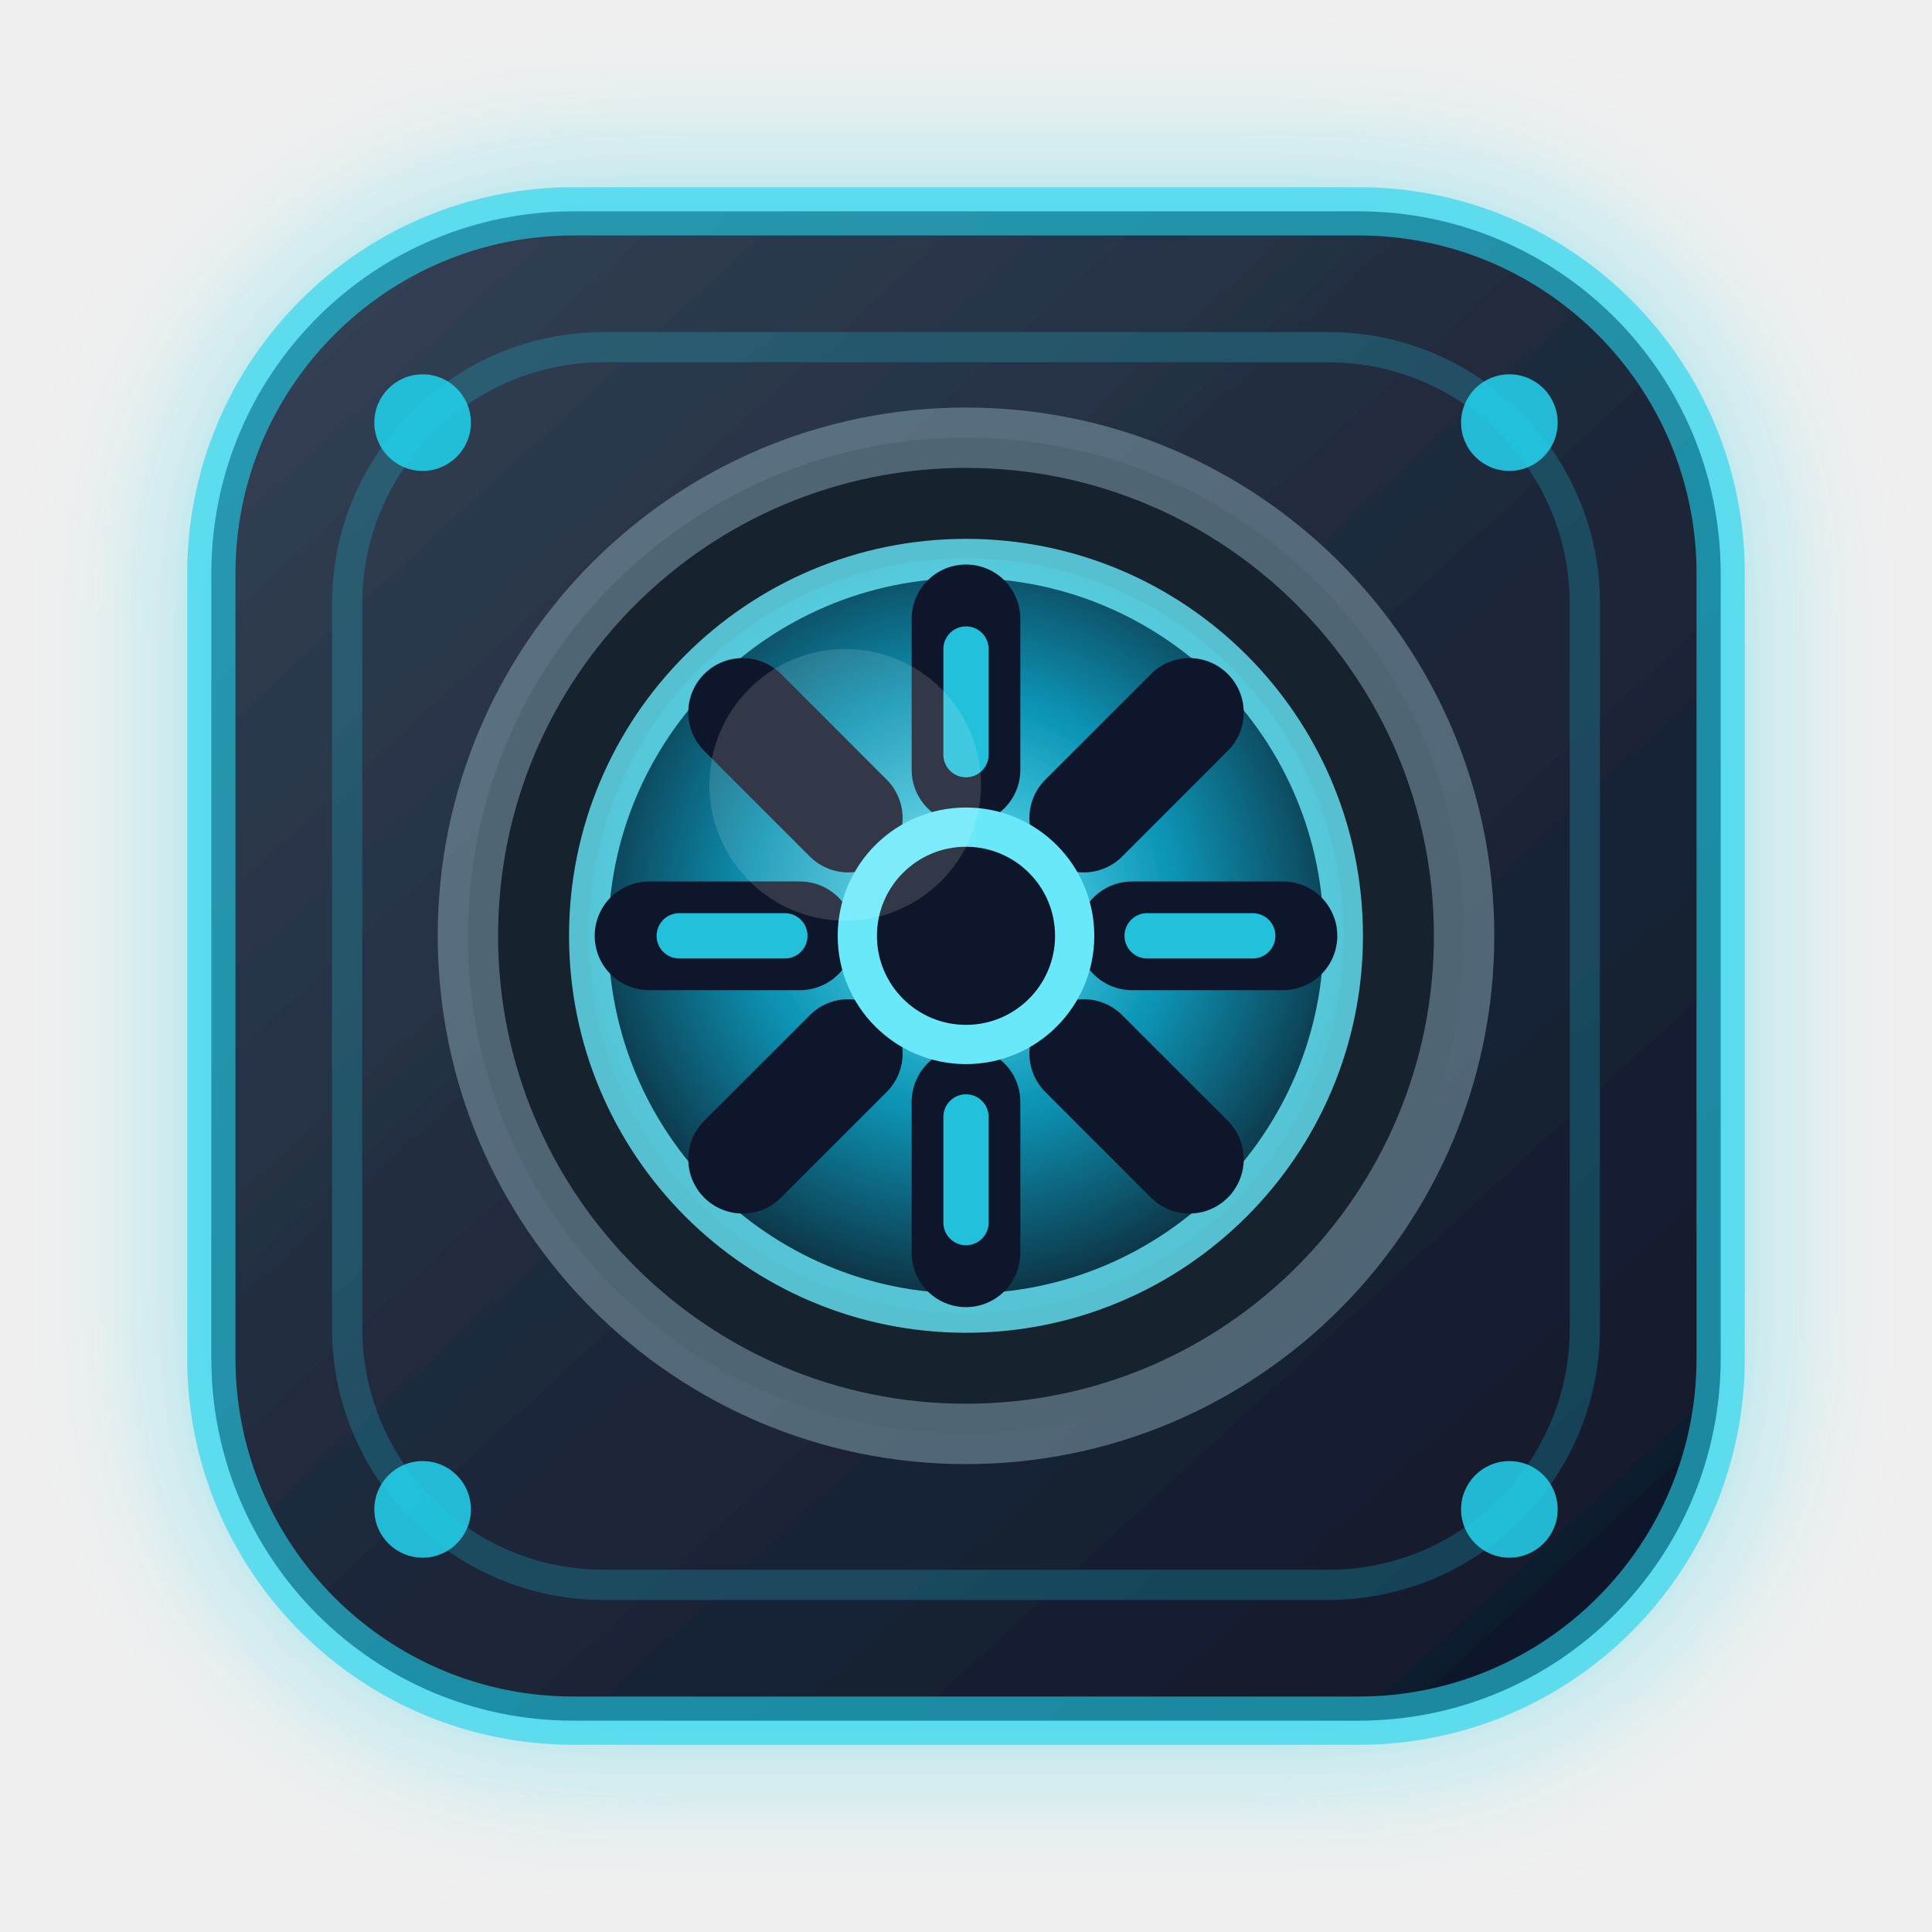
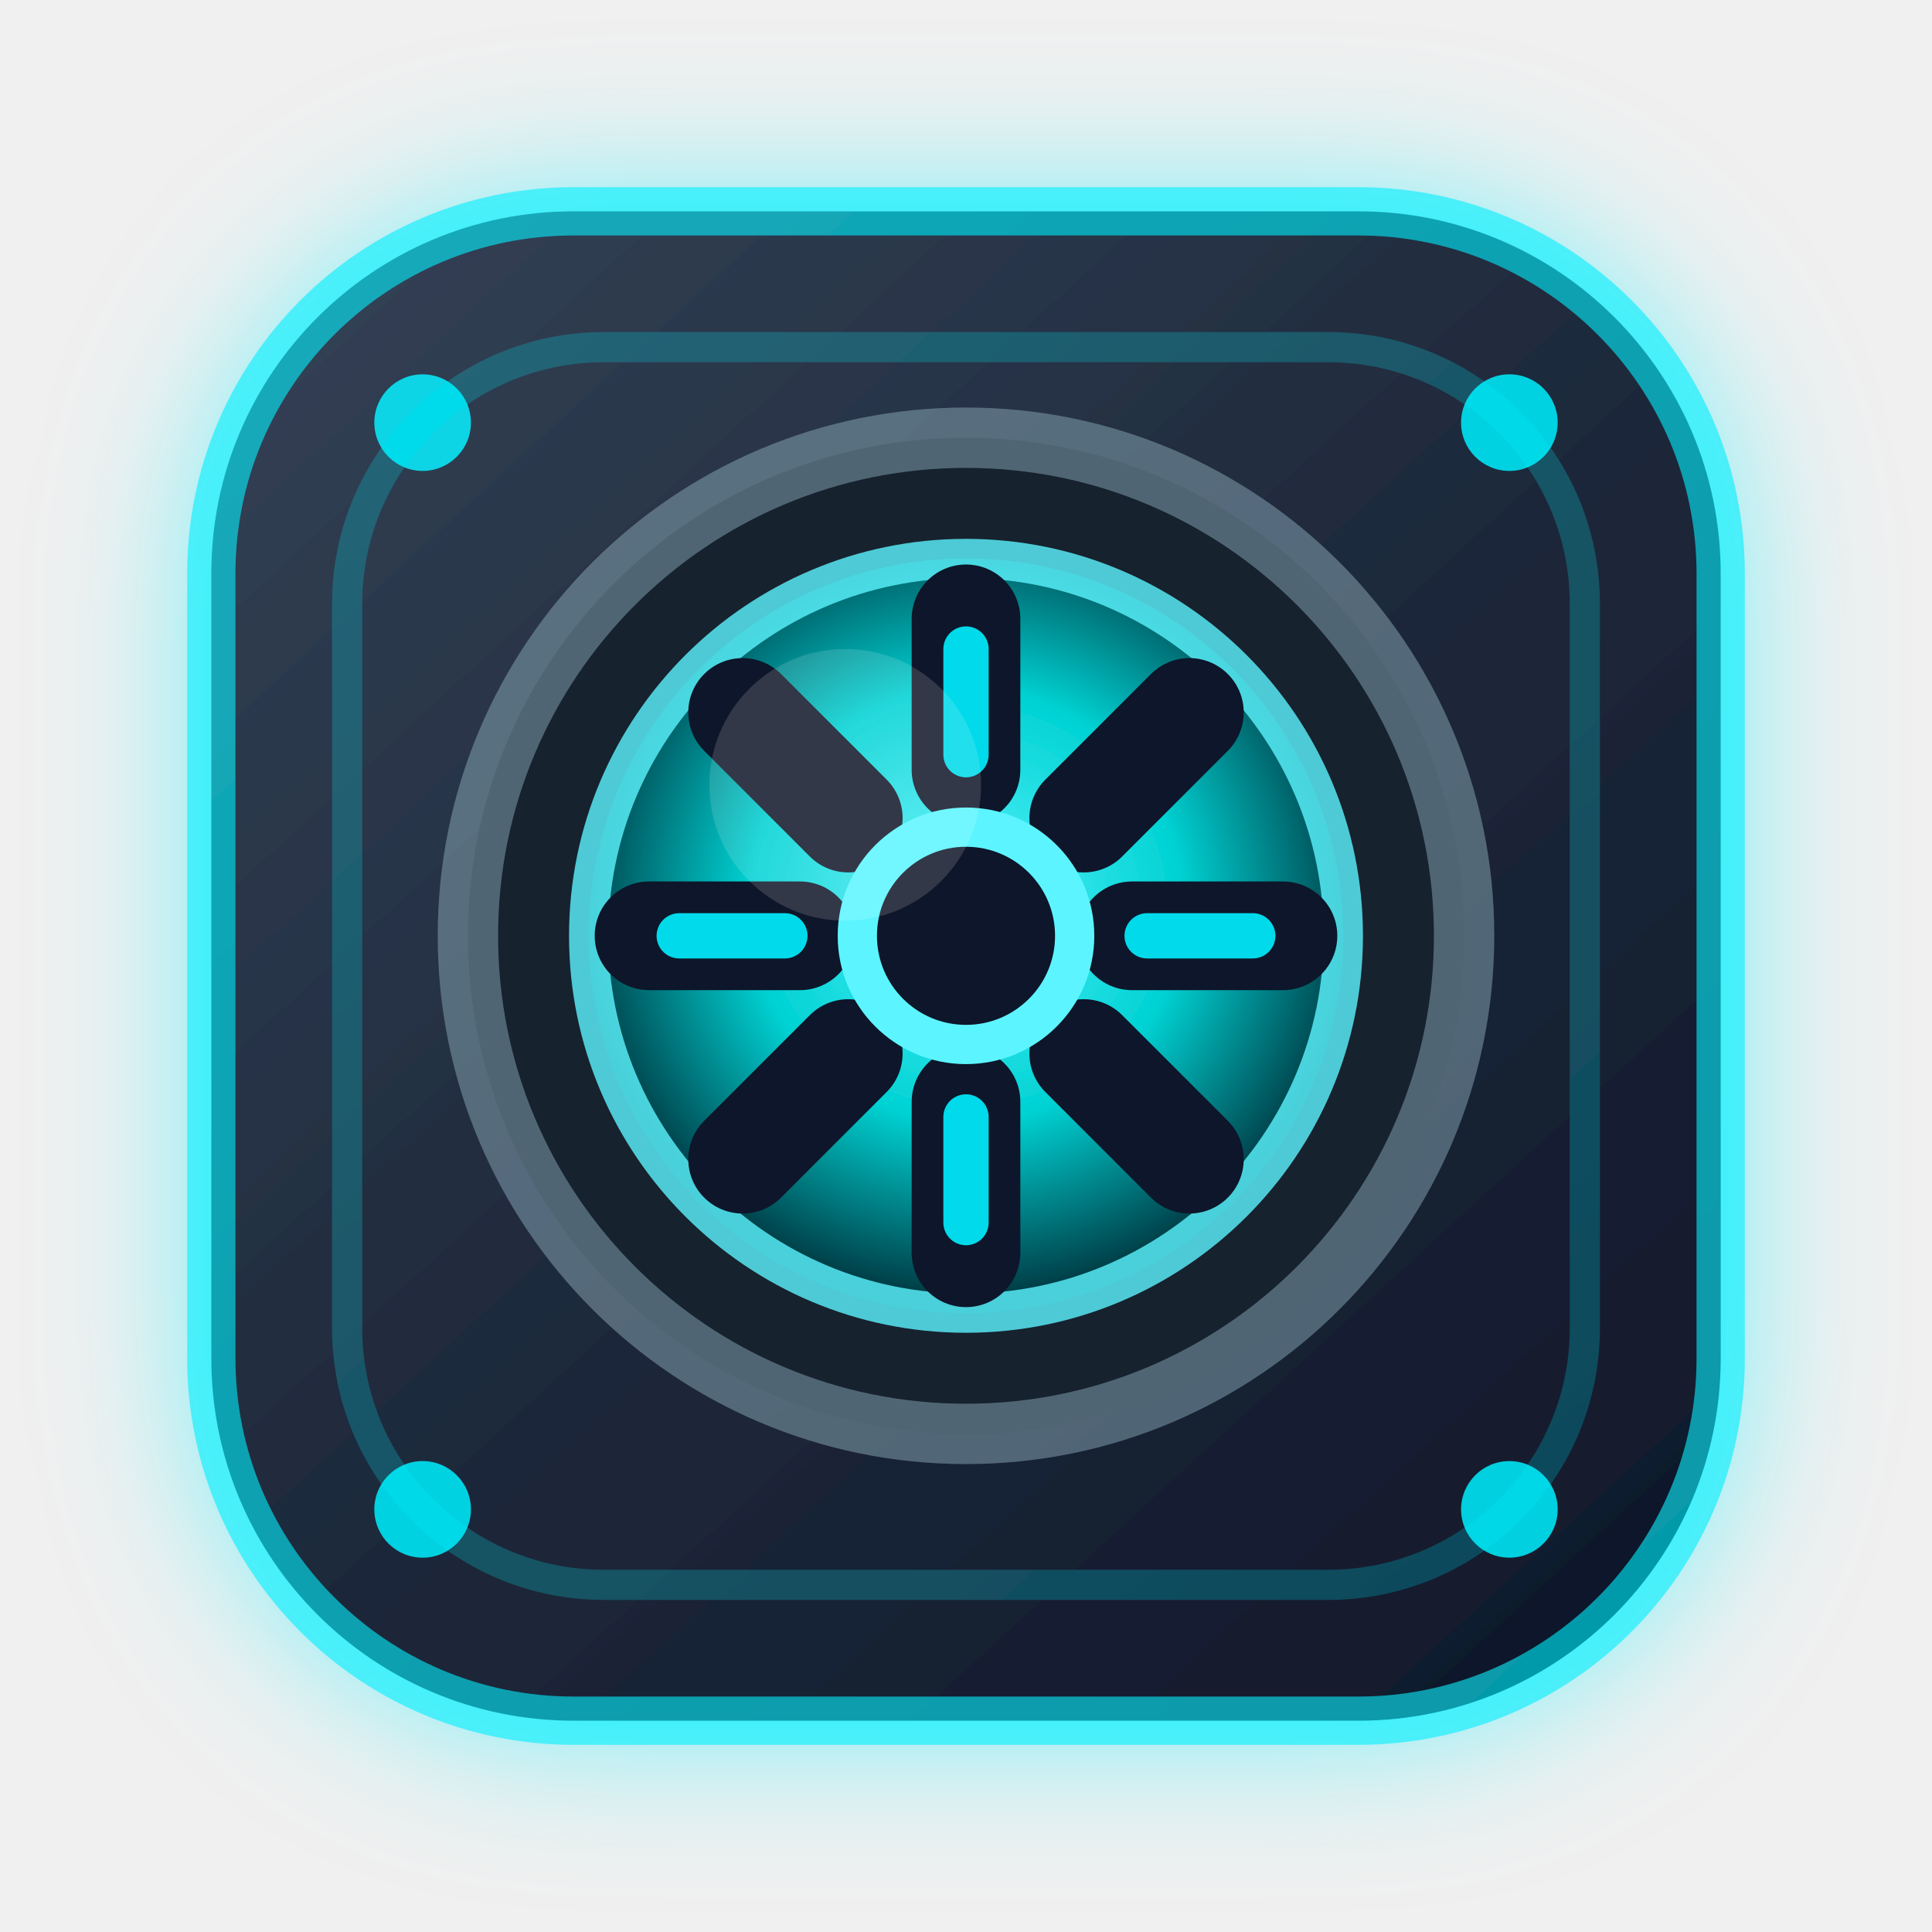
<svg xmlns="http://www.w3.org/2000/svg" viewBox="0 0 64 64">
  <defs>
    <linearGradient id="vPlate" x1="10" y1="8" x2="54" y2="56" gradientUnits="userSpaceOnUse">
      <stop offset="0" stop-color="#334155" />
      <stop offset=".5" stop-color="#1E293B" />
      <stop offset="1" stop-color="#0F172A" />
    </linearGradient>
    <radialGradient id="vCore" cx="32" cy="30" r="13" gradientUnits="userSpaceOnUse">
-       <stop offset="0" stop-color="#67E8F9" />
-       <stop offset=".55" stop-color="#0891B2" />
-       <stop offset="1" stop-color="#083344" />
+       <stop offset="0" stop-color="#5CF5FF" />
+       <stop offset=".55" stop-color="#00D2D3" />
+       <stop offset="1" stop-color="#003B44" />
    </radialGradient>
    <filter id="vGlow" x="-30%" y="-30%" width="160%" height="160%">
-       <feDropShadow dx="0" dy="0" stdDeviation="2.4" flood-color="#22D3EE" flood-opacity=".5" />
+       <feDropShadow dx="0" dy="0" stdDeviation="2.4" flood-color="#00F0FF" flood-opacity=".5" />
    </filter>
  </defs>
  <g filter="url(#vGlow)">
-     <rect x="7" y="7" width="50" height="50" rx="12" fill="url(#vPlate)" stroke="#22D3EE" stroke-opacity=".6" stroke-width="1.6" />
-     <rect x="11.5" y="11.5" width="41" height="41" rx="8.5" fill="none" stroke="#22D3EE" stroke-opacity=".22" stroke-width="1" />
-     <g fill="#22D3EE" opacity=".85">
+     <rect x="7" y="7" width="50" height="50" rx="12" fill="url(#vPlate)" stroke="#00F0FF" stroke-opacity=".6" stroke-width="1.6" />
+     <rect x="11.5" y="11.5" width="41" height="41" rx="8.5" fill="none" stroke="#00F0FF" stroke-opacity=".22" stroke-width="1" />
+     <g fill="#00F0FF" opacity=".85">
      <circle cx="14" cy="14" r="1.6" />
      <circle cx="50" cy="14" r="1.6" />
      <circle cx="14" cy="50" r="1.6" />
      <circle cx="50" cy="50" r="1.6" />
    </g>
    <circle cx="32" cy="31" r="16.5" fill="#16202E" stroke="#8AAAB8" stroke-opacity=".5" stroke-width="2" />
    <circle cx="32" cy="31" r="12.5" fill="url(#vCore)" />
-     <circle cx="32" cy="31" r="12.5" fill="none" stroke="#67E8F9" stroke-width="1.3" opacity=".8" />
+     <circle cx="32" cy="31" r="12.5" fill="none" stroke="#5CF5FF" stroke-width="1.3" opacity=".8" />
    <g stroke="#0F172A" stroke-width="3.6" stroke-linecap="round">
      <line x1="32" y1="20.5" x2="32" y2="25.5" />
      <line x1="32" y1="36.5" x2="32" y2="41.5" />
      <line x1="21.5" y1="31" x2="26.5" y2="31" />
      <line x1="37.5" y1="31" x2="42.5" y2="31" />
      <line x1="24.6" y1="23.6" x2="28.1" y2="27.1" />
      <line x1="35.9" y1="34.9" x2="39.4" y2="38.4" />
      <line x1="39.4" y1="23.6" x2="35.9" y2="27.1" />
      <line x1="28.1" y1="34.9" x2="24.6" y2="38.4" />
    </g>
-     <g stroke="#22D3EE" stroke-width="1.5" stroke-linecap="round" opacity=".9">
+     <g stroke="#00F0FF" stroke-width="1.5" stroke-linecap="round" opacity=".9">
      <line x1="32" y1="21.5" x2="32" y2="25" />
      <line x1="32" y1="37" x2="32" y2="40.5" />
      <line x1="22.5" y1="31" x2="26" y2="31" />
      <line x1="38" y1="31" x2="41.5" y2="31" />
    </g>
-     <circle cx="32" cy="31" r="3.6" fill="#0F172A" stroke="#67E8F9" stroke-width="1.3" />
+     <circle cx="32" cy="31" r="3.6" fill="#0F172A" stroke="#5CF5FF" stroke-width="1.3" />
    <circle cx="28" cy="26" r="4.5" fill="#FFFFFF" opacity=".14" />
  </g>
</svg>
